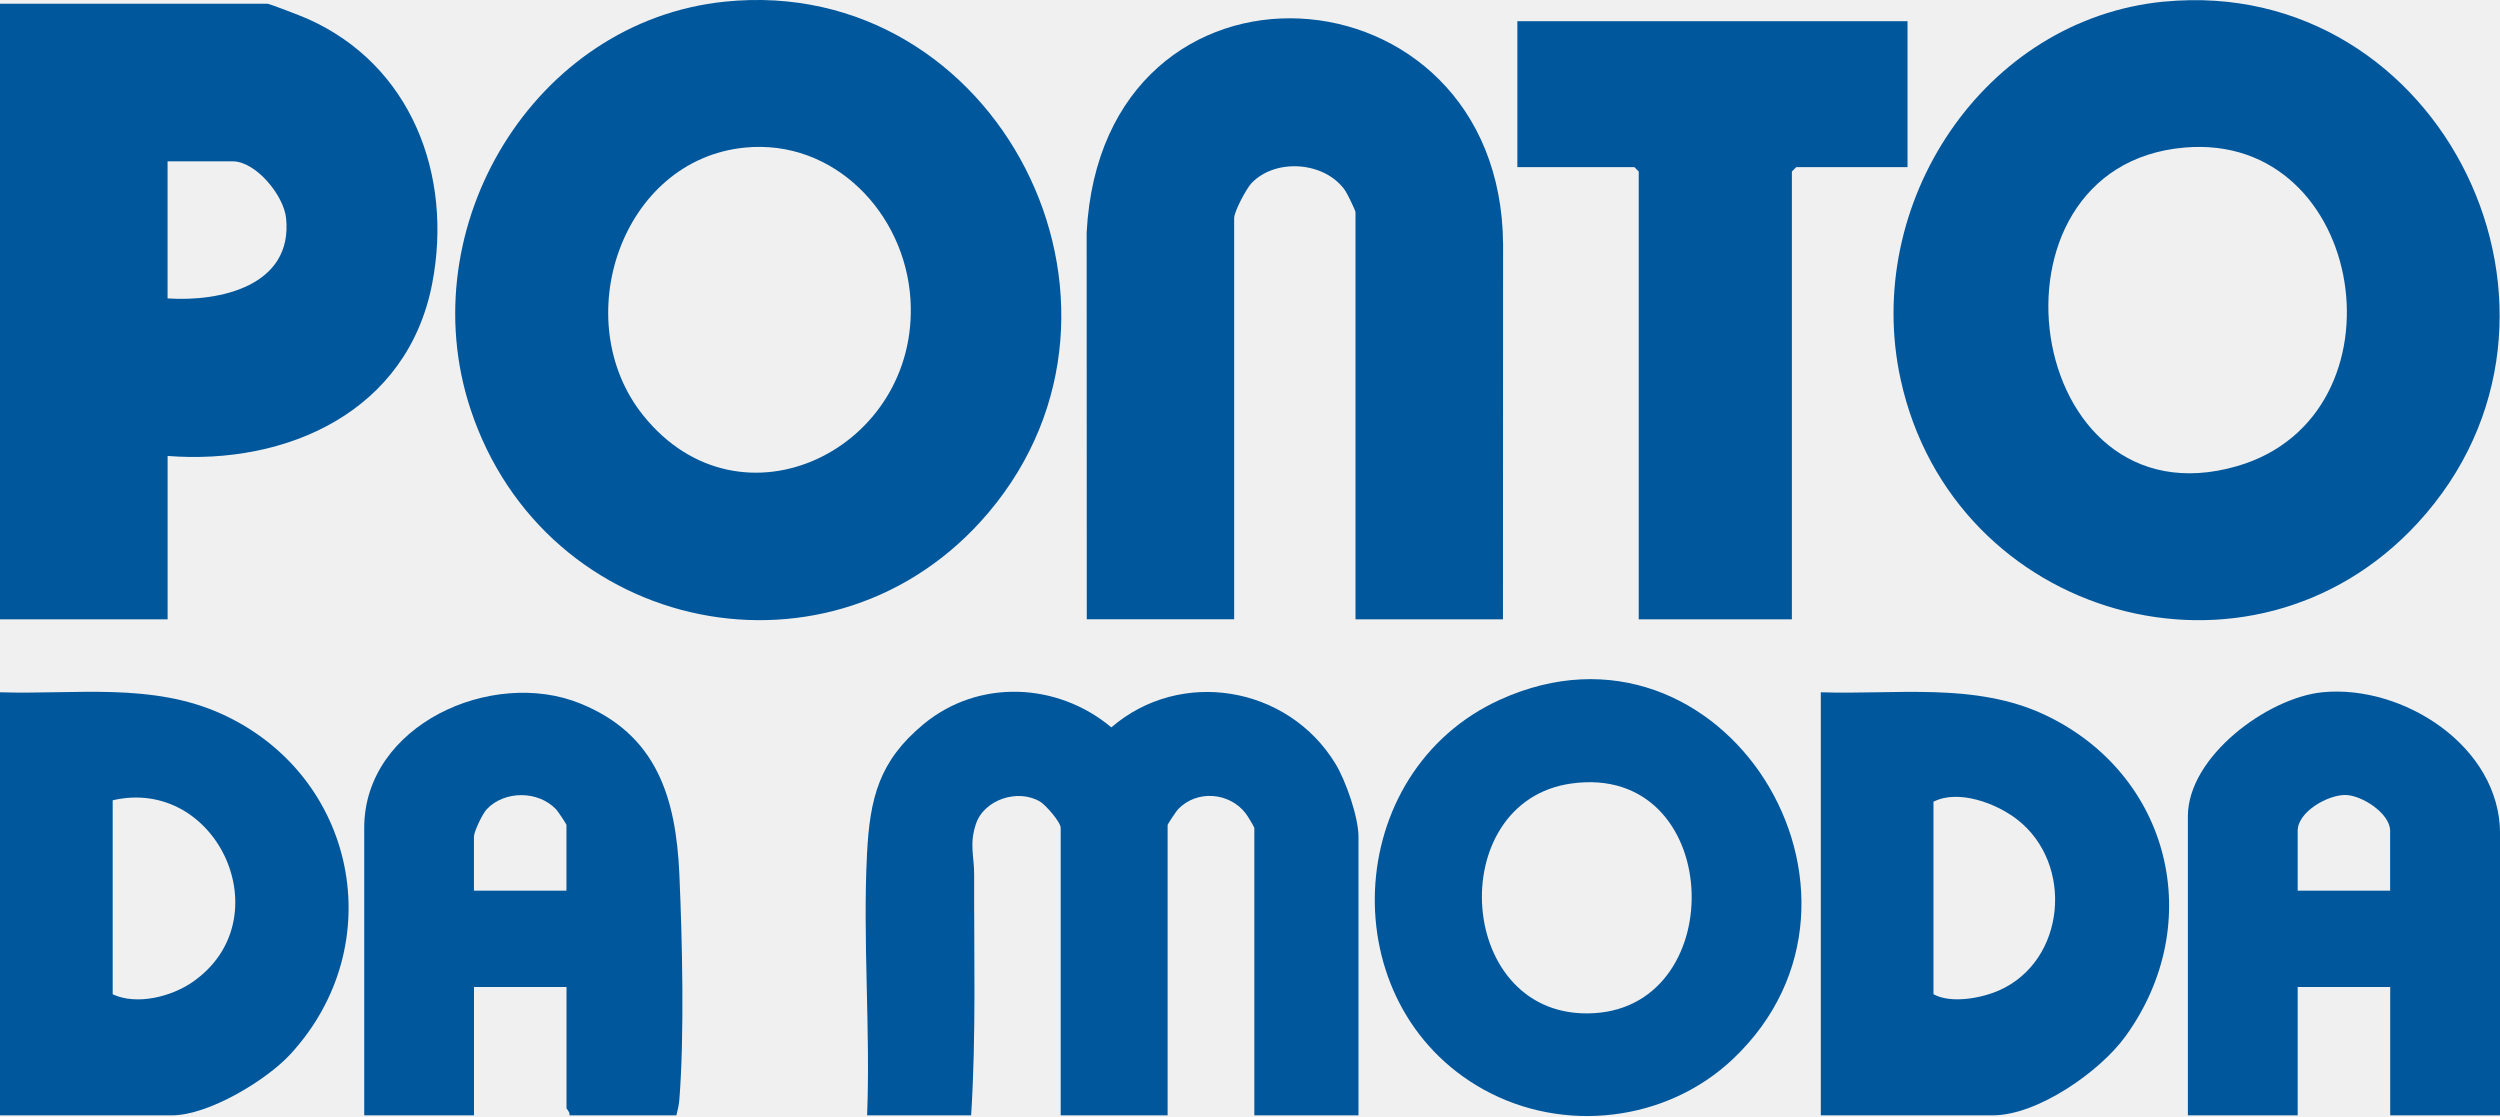
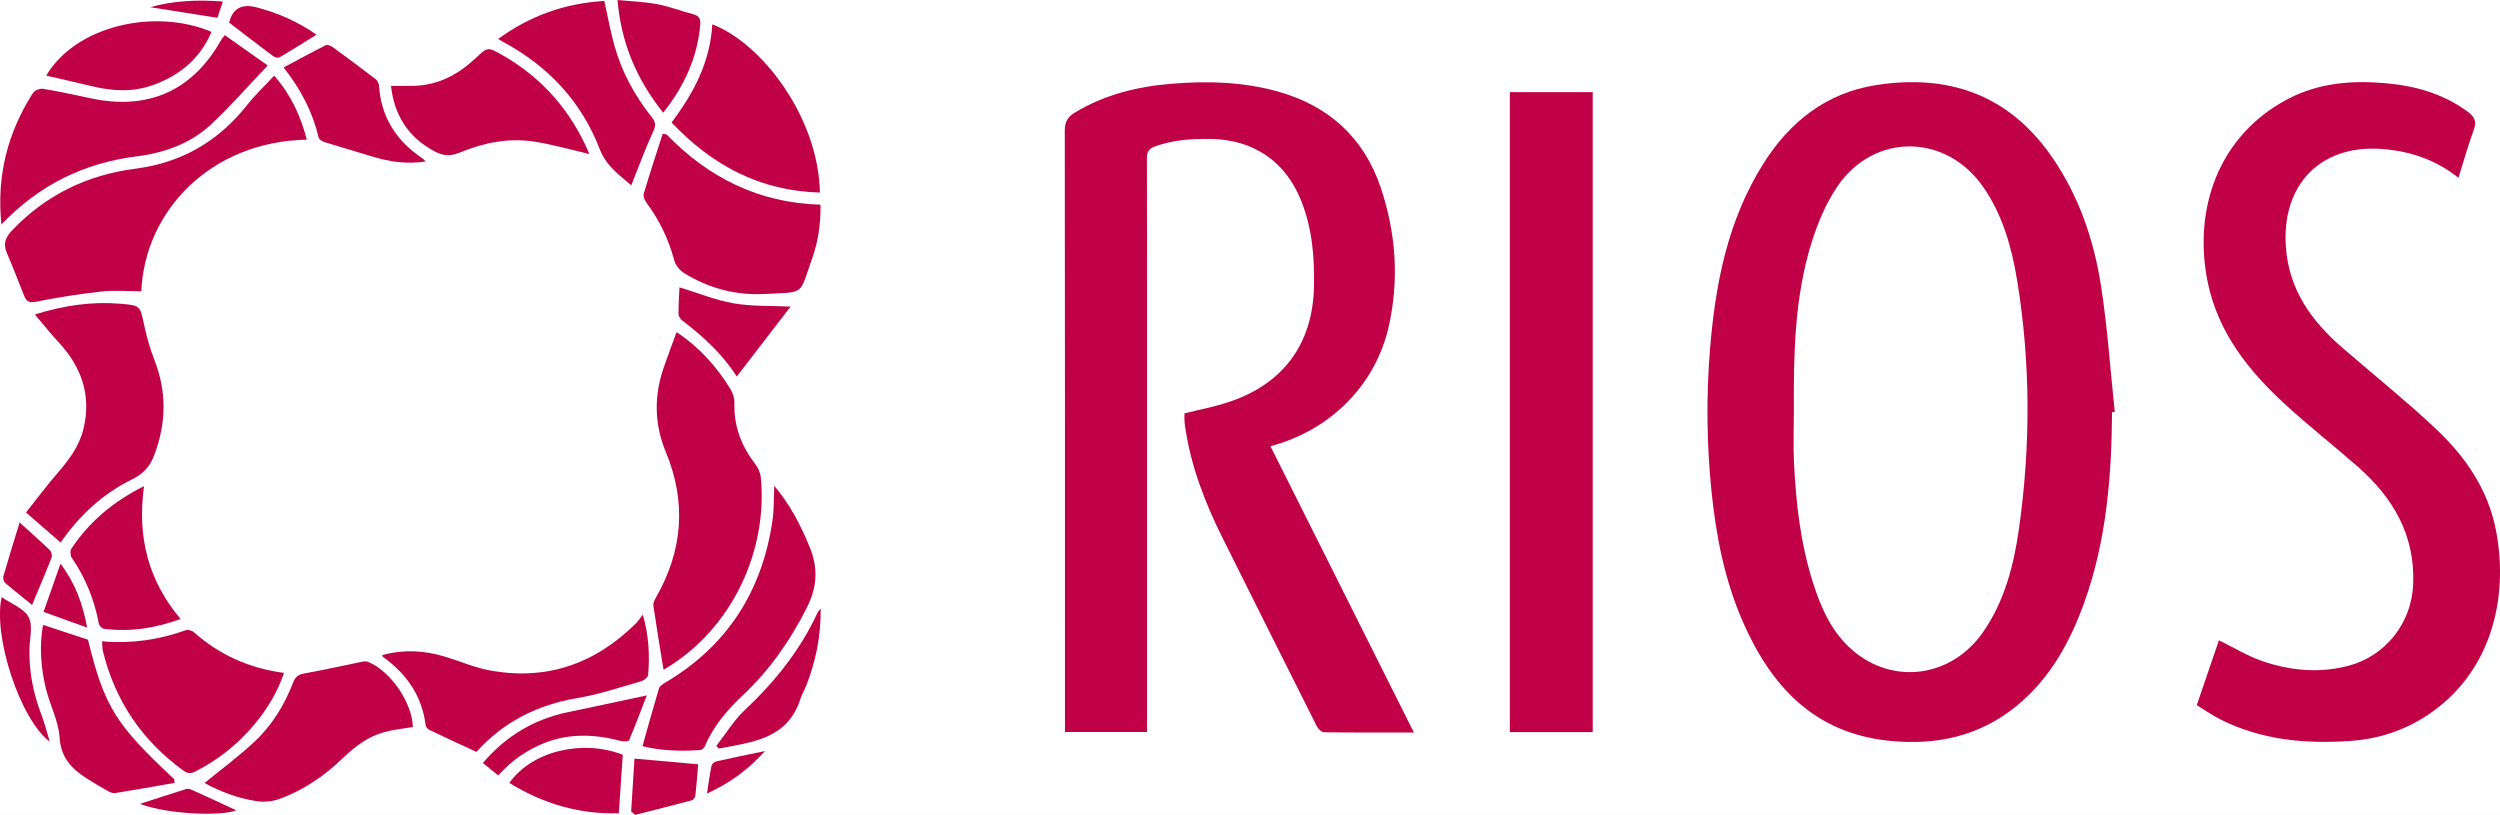
- <svg xmlns="http://www.w3.org/2000/svg" width="112" height="50" viewBox="0 0 112 50" fill="none">
-   <g clip-path="url(#clip0_11683_44)">
-     <path d="M96.952 0.074C109.415 -1.136 116.862 14.151 108.309 23.434C100.862 31.516 87.502 27.746 85.15 17.005C83.425 9.133 88.86 0.858 96.949 0.071L96.952 0.074ZM97.858 6.611C88.35 7.439 90.611 23.665 100.217 20.884C108.007 18.631 106.053 5.894 97.858 6.611Z" fill="#00579C" />
-     <path d="M32.474 0.074C44.67 -1.179 52.225 13.584 44.279 22.971C37.374 31.129 24.411 28.481 21.071 18.305C18.399 10.168 23.923 0.953 32.474 0.074ZM33.378 6.611C27.827 7.15 25.418 14.358 28.807 18.599C33.186 24.079 41.192 20.097 40.79 13.429C40.555 9.542 37.355 6.224 33.378 6.611Z" fill="#00579C" />
-     <path d="M7.509 20.427V27.746H0V0.166H11.978C12.072 0.166 13.545 0.738 13.772 0.839C18.413 2.898 20.307 7.829 19.36 12.715C18.251 18.427 12.871 20.843 7.512 20.427H7.509ZM7.509 13.369C9.862 13.527 13.127 12.808 12.817 9.773C12.712 8.752 11.462 7.227 10.421 7.227H7.507V13.369H7.509Z" fill="#00579C" />
-     <path d="M67.33 27.746H60.727V9.512C60.727 9.425 60.358 8.673 60.266 8.54C59.37 7.237 57.152 7.069 56.068 8.204C55.838 8.447 55.29 9.477 55.29 9.771V27.743H48.688L48.682 10.419C49.386 -3.067 67.246 -1.839 67.338 10.942L67.333 27.743L67.33 27.746Z" fill="#00579C" />
-     <path d="M60.854 49.967H56.194V37.091C56.194 37.053 55.879 36.53 55.806 36.438C55.069 35.487 53.612 35.378 52.776 36.255C52.7 36.334 52.309 36.92 52.309 36.961V49.967H47.519V37.091C47.519 36.827 46.847 36.065 46.607 35.92C45.614 35.315 44.084 35.817 43.72 36.917C43.418 37.827 43.645 38.355 43.642 39.178C43.631 42.773 43.734 46.391 43.507 49.967H38.847C38.998 46.11 38.647 42.103 38.842 38.263C38.968 35.751 39.384 34.092 41.37 32.447C43.836 30.404 47.374 30.565 49.789 32.586C52.886 29.914 57.703 30.726 59.826 34.212C60.293 34.978 60.86 36.604 60.86 37.484V49.967H60.854Z" fill="#00579C" />
-     <path d="M85.457 0.951V7.488H80.471L80.276 7.684V27.746H73.415V7.684L73.22 7.488H67.978V0.951H85.457Z" fill="#00579C" />
-     <path d="M0 49.967V31.014C3.354 31.123 6.821 30.557 9.965 32.001C15.968 34.754 17.52 42.321 13.014 47.224C11.918 48.415 9.323 49.967 7.704 49.967H0ZM5.048 35.852V44.544C6.12 45.045 7.671 44.661 8.64 43.986C12.668 41.177 9.738 34.768 5.048 35.852Z" fill="#00579C" />
-     <path d="M81.572 49.967V31.014C84.923 31.129 88.503 30.551 91.631 32.036C97.235 34.694 98.886 41.362 95.222 46.426C94.07 48.017 91.275 49.967 89.278 49.967H81.574H81.572ZM86.62 35.915V44.541C87.397 44.969 88.744 44.729 89.558 44.37C92.551 43.051 92.931 38.693 90.365 36.71C89.415 35.975 87.726 35.354 86.623 35.915H86.62Z" fill="#00579C" />
-     <path d="M77.643 47.437C74.661 50.264 70.039 50.793 66.467 48.812C59.627 45.021 60.083 34.577 67.206 31.344C77.165 26.822 85.387 40.09 77.643 47.437ZM70.406 35.1C64.613 35.901 65.207 45.745 71.404 45.391C77.602 45.037 77.189 34.161 70.406 35.1Z" fill="#00579C" />
-     <path d="M30.299 49.967H25.509C25.553 49.839 25.38 49.684 25.38 49.641V44.217H21.235V49.967H16.317V37.091C16.317 32.477 22.037 29.914 25.987 31.513C29.417 32.899 30.283 35.721 30.436 39.178C30.566 42.125 30.663 46.358 30.436 49.254C30.418 49.504 30.361 49.728 30.302 49.967H30.299ZM25.377 39.903V36.961C25.377 36.917 24.989 36.334 24.91 36.255C24.109 35.416 22.617 35.411 21.816 36.242C21.621 36.443 21.233 37.252 21.233 37.484V39.903H25.377Z" fill="#00579C" />
-     <path d="M112 49.967H107.081V44.217H102.936V49.967H98.017V36.569C98.017 33.896 101.582 31.26 104.04 31.014C107.65 30.655 112.003 33.436 112.003 37.353V49.967H112ZM107.078 39.903V37.222C107.078 36.438 105.807 35.623 105.074 35.615C104.294 35.607 102.936 36.361 102.936 37.222V39.903H107.081H107.078Z" fill="#00579C" />
+ <svg xmlns="http://www.w3.org/2000/svg" width="135" height="44" viewBox="0 0 135 44" fill="none">
+   <g clip-path="url(#clip0_291_2176)">
+     <rect width="135" height="44" fill="white" />
+     <path fill-rule="evenodd" clip-rule="evenodd" d="M114.051 22.261C114.025 25.747 113.747 29.198 112.557 32.516C111.788 34.661 110.718 36.62 108.916 38.103C106.888 39.774 104.521 40.27 101.967 39.997C97.928 39.566 95.616 37.017 94.104 33.551C93.136 31.333 92.675 28.982 92.427 26.585C92.16 24.001 92.129 21.412 92.343 18.829C92.631 15.326 93.293 11.915 95.202 8.867C96.628 6.592 98.601 5.017 101.316 4.594C105.209 3.987 108.447 5.111 110.755 8.405C112.243 10.527 113.067 12.929 113.457 15.451C113.805 17.7 113.959 19.978 114.197 22.243C114.148 22.248 114.101 22.253 114.051 22.258V22.261ZM96.869 22.149C96.869 23.101 96.83 24.056 96.877 25.008C96.984 27.203 97.235 29.384 97.91 31.491C98.344 32.848 98.922 34.153 100.029 35.107C102.258 37.029 105.418 36.565 107.105 34.106C108.254 32.432 108.746 30.518 109.023 28.559C109.656 24.1 109.656 19.63 108.931 15.176C108.638 13.373 108.152 11.617 107.084 10.084C105.078 7.204 101.198 7.163 99.223 10.063C98.603 10.976 98.153 12.045 97.824 13.103C96.908 16.045 96.85 19.101 96.869 22.149Z" fill="#C00146" />
+     <path fill-rule="evenodd" clip-rule="evenodd" d="M76.349 39.556C74.69 39.556 73.097 39.564 71.506 39.543C71.37 39.543 71.185 39.367 71.114 39.229C69.406 35.839 67.711 32.44 66.015 29.042C65.071 27.146 64.312 25.184 64.001 23.078C63.983 22.959 63.967 22.842 63.962 22.723C63.954 22.588 63.962 22.453 63.962 22.323C64.757 22.123 65.547 21.973 66.303 21.726C69.264 20.764 70.881 18.603 70.954 15.511C70.991 13.92 70.865 12.346 70.266 10.844C69.416 8.711 67.69 7.541 65.382 7.502C64.362 7.487 63.363 7.552 62.39 7.899C62.036 8.026 61.929 8.2 61.932 8.563C61.945 11.581 61.94 14.6 61.94 17.617V39.528H57.508V38.918C57.508 28.295 57.511 17.674 57.498 7.051C57.498 6.576 57.655 6.309 58.05 6.073C59.658 5.108 61.419 4.672 63.271 4.522C65.202 4.363 67.112 4.415 68.992 4.939C71.76 5.712 73.649 7.432 74.559 10.13C75.378 12.564 75.559 15.064 75.004 17.581C74.306 20.743 71.891 23.221 68.605 24.097C71.185 29.247 73.751 34.368 76.351 39.556H76.349Z" fill="#C00146" />
+     <path fill-rule="evenodd" clip-rule="evenodd" d="M132.758 9.601C131.505 8.608 130.118 8.156 128.617 8.045C125.308 7.798 123.212 9.972 123.435 13.303C123.591 15.646 124.821 17.342 126.519 18.805C128.19 20.248 129.914 21.636 131.523 23.143C133.13 24.65 134.359 26.44 134.785 28.648C135.497 32.347 134.498 36.394 131.034 38.651C129.789 39.463 128.405 39.906 126.93 40.01C124.486 40.181 122.093 39.964 119.866 38.83C119.442 38.614 119.05 38.337 118.626 38.078C119.04 36.869 119.44 35.701 119.822 34.575C120.633 34.972 121.378 35.434 122.192 35.709C123.673 36.212 125.206 36.36 126.754 35.968C128.816 35.45 130.226 33.652 130.312 31.548C130.419 28.912 129.242 26.891 127.33 25.21C126.032 24.069 124.669 23 123.395 21.833C121.425 20.027 119.79 17.965 119.228 15.29C118.396 11.326 119.788 7.295 123.584 5.326C125.224 4.475 126.99 4.335 128.795 4.491C130.409 4.631 131.926 5.051 133.252 6.031C133.616 6.301 133.755 6.548 133.587 7.002C133.284 7.829 133.046 8.68 132.758 9.598V9.601Z" fill="#C00146" />
+     <path fill-rule="evenodd" clip-rule="evenodd" d="M81.531 4.976H86.007V39.533H81.531V4.976Z" fill="#C00146" />
+     <path fill-rule="evenodd" clip-rule="evenodd" d="M36.535 17.936C37.762 18.746 38.702 19.799 39.45 21.018C39.583 21.236 39.667 21.524 39.659 21.776C39.622 23.005 40.03 24.072 40.768 25.042C40.925 25.247 41.059 25.514 41.082 25.763C41.472 29.703 39.567 33.947 35.9 36.129C35.845 36.16 35.779 36.173 35.829 36.155C35.643 35.003 35.45 33.854 35.28 32.702C35.261 32.573 35.337 32.412 35.41 32.287C36.868 29.748 37.085 27.13 35.955 24.409C35.337 22.922 35.309 21.399 35.832 19.874C36.051 19.233 36.295 18.598 36.535 17.936Z" fill="#C00146" />
+     <path fill-rule="evenodd" clip-rule="evenodd" d="M16.567 7.541C11.406 7.637 7.817 11.368 7.631 15.729C6.912 15.729 6.19 15.666 5.483 15.742C4.311 15.869 3.144 16.055 1.988 16.286C1.622 16.359 1.441 16.315 1.313 15.993C0.997 15.204 0.693 14.413 0.361 13.635C0.147 13.132 0.324 12.781 0.678 12.413C2.49 10.525 4.717 9.443 7.304 9.111C9.808 8.789 11.793 7.632 13.342 5.673C13.773 5.129 14.284 4.646 14.804 4.086C15.717 5.121 16.233 6.262 16.567 7.539V7.541Z" fill="#C00146" />
+     <path fill-rule="evenodd" clip-rule="evenodd" d="M1.878 16.982C3.482 16.483 4.984 16.273 6.519 16.403C7.589 16.494 7.563 16.522 7.777 17.518C7.916 18.162 8.091 18.808 8.332 19.42C9.012 21.153 8.986 22.855 8.324 24.59C8.084 25.223 7.72 25.597 7.113 25.895C5.536 26.673 4.28 27.846 3.275 29.296C2.668 28.77 2.085 28.264 1.405 27.675C1.975 26.959 2.519 26.222 3.118 25.532C3.73 24.829 4.275 24.097 4.502 23.179C4.947 21.368 4.416 19.833 3.171 18.489C2.744 18.03 2.354 17.534 1.884 16.982H1.878Z" fill="#C00146" />
+     <path fill-rule="evenodd" clip-rule="evenodd" d="M0.076 12.123C-0.191 9.492 0.411 7.168 1.774 5.03C1.863 4.89 2.145 4.768 2.31 4.794C3.171 4.934 4.023 5.118 4.876 5.303C7.997 5.98 10.414 4.9 11.96 2.13C11.984 2.086 12.023 2.049 12.141 1.899C12.905 2.439 13.674 2.983 14.456 3.536C13.391 4.654 12.447 5.741 11.401 6.716C10.294 7.746 8.889 8.255 7.401 8.441C4.547 8.797 2.127 9.975 0.076 12.12V12.123Z" fill="#C00146" />
+     <path fill-rule="evenodd" clip-rule="evenodd" d="M35.986 7.253C38.246 9.588 40.962 10.955 44.308 11.054C44.323 12.073 44.185 13.046 43.852 13.972C43.133 15.983 43.518 15.76 41.247 15.876C39.709 15.954 38.249 15.557 36.936 14.743C36.706 14.6 36.48 14.322 36.413 14.066C36.109 12.932 35.617 11.899 34.916 10.958C34.817 10.823 34.72 10.6 34.762 10.46C35.084 9.375 35.439 8.304 35.785 7.227C35.853 7.238 35.918 7.246 35.986 7.256V7.253Z" fill="#C00146" />
+     <path fill-rule="evenodd" clip-rule="evenodd" d="M5.509 34.63C7.108 34.767 8.586 34.549 10.025 34.033C10.145 33.989 10.362 34.046 10.461 34.134C11.845 35.361 13.454 36.088 15.338 36.337C14.982 37.382 14.43 38.288 13.745 39.112C12.86 40.174 11.796 41.022 10.558 41.657C10.312 41.782 10.134 41.779 9.912 41.618C7.657 39.989 6.21 37.831 5.554 35.146C5.52 35.003 5.528 34.848 5.509 34.63Z" fill="#C00146" />
+     <path fill-rule="evenodd" clip-rule="evenodd" d="M41.815 26.24C42.67 27.255 43.235 28.36 43.716 29.524C44.185 30.653 44.135 31.685 43.58 32.793C42.688 34.568 41.577 36.166 40.13 37.528C39.288 38.321 38.542 39.175 38.087 40.251C38.042 40.355 37.919 40.495 37.822 40.5C36.745 40.581 35.675 40.537 34.694 40.295C34.995 39.229 35.275 38.202 35.581 37.182C35.617 37.061 35.772 36.952 35.895 36.879C39.264 34.894 41.15 31.937 41.712 28.124C41.801 27.527 41.778 26.917 41.812 26.238L41.815 26.24Z" fill="#C00146" />
+     <path fill-rule="evenodd" clip-rule="evenodd" d="M22.296 39.26C21.778 39.349 21.247 39.395 20.742 39.535C19.863 39.779 19.157 40.321 18.508 40.944C17.499 41.912 16.361 42.695 15.032 43.162C14.668 43.289 14.234 43.32 13.849 43.261C12.832 43.108 11.879 42.737 11.045 42.283C11.966 41.528 12.915 40.83 13.765 40.028C14.707 39.144 15.374 38.041 15.837 36.837C15.971 36.49 16.172 36.409 16.505 36.352C17.493 36.178 18.474 35.953 19.461 35.753C19.586 35.727 19.738 35.688 19.848 35.732C21.067 36.199 22.262 37.935 22.294 39.258L22.296 39.26Z" fill="#C00146" />
+     <path fill-rule="evenodd" clip-rule="evenodd" d="M38.463 1.315C41.106 2.311 44.198 6.309 44.276 10.398C41.048 10.315 38.463 8.934 36.263 6.613C37.467 5.025 38.354 3.328 38.463 1.315Z" fill="#C00146" />
+     <path fill-rule="evenodd" clip-rule="evenodd" d="M34.712 33.187C35.047 34.35 35.084 35.398 35 36.448C34.989 36.575 34.767 36.747 34.613 36.791C33.483 37.112 32.358 37.499 31.201 37.691C29.033 38.054 27.204 38.97 25.736 40.594C25.703 40.63 25.658 40.656 25.729 40.602C24.837 40.189 24.01 39.81 23.186 39.416C23.097 39.374 22.995 39.258 22.984 39.164C22.791 37.574 21.951 36.383 20.669 35.465C20.659 35.457 20.656 35.434 20.635 35.377C21.779 35.058 22.903 35.12 24.02 35.457C24.808 35.693 25.572 36.031 26.372 36.186C29.48 36.785 32.127 35.859 34.346 33.657C34.464 33.54 34.553 33.398 34.717 33.185L34.712 33.187Z" fill="#C00146" />
+     <path fill-rule="evenodd" clip-rule="evenodd" d="M31.829 8.317C30.84 8.089 29.878 7.811 28.891 7.653C27.487 7.427 26.121 7.7 24.821 8.242C24.326 8.449 23.913 8.416 23.466 8.174C22.037 7.412 21.289 6.216 21.114 4.636C21.546 4.636 21.951 4.646 22.357 4.636C23.68 4.597 24.756 4.016 25.695 3.131C26.33 2.532 26.335 2.527 27.105 2.963C29.315 4.216 30.866 6.037 31.827 8.317H31.829Z" fill="#C00146" />
+     <path fill-rule="evenodd" clip-rule="evenodd" d="M32.635 0.054C32.823 0.9 32.962 1.686 33.176 2.454C33.574 3.881 34.27 5.165 35.193 6.325C35.392 6.576 35.431 6.758 35.282 7.082C34.843 8.034 34.484 9.02 34.087 10.008C33.467 9.458 32.75 8.999 32.381 8.042C31.398 5.492 29.608 3.575 27.175 2.267C27.102 2.228 27.034 2.184 26.898 2.104C28.638 0.838 30.526 0.174 32.635 0.052V0.054Z" fill="#C00146" />
+     <path fill-rule="evenodd" clip-rule="evenodd" d="M9.431 42.275C8.358 42.462 7.288 42.656 6.213 42.827C6.08 42.848 5.912 42.765 5.784 42.693C5.41 42.485 5.044 42.264 4.683 42.034C3.872 41.512 3.286 40.918 3.218 39.826C3.163 38.952 2.713 38.109 2.493 37.237C2.205 36.093 2.116 34.928 2.323 33.745C3.158 34.02 3.95 34.282 4.751 34.544C5.632 38.15 6.234 39.123 9.412 42.08C9.418 42.143 9.423 42.207 9.428 42.27L9.431 42.275Z" fill="#C00146" />
+     <path fill-rule="evenodd" clip-rule="evenodd" d="M7.777 26.256C7.403 28.972 7.992 31.338 9.75 33.426C8.384 33.927 7.019 34.137 5.604 33.953C5.502 33.94 5.358 33.779 5.337 33.667C5.093 32.381 4.615 31.195 3.872 30.111C3.793 29.994 3.778 29.742 3.853 29.631C4.824 28.163 6.132 27.073 7.777 26.253V26.256Z" fill="#C00146" />
+     <path fill-rule="evenodd" clip-rule="evenodd" d="M22.979 8.719C21.93 8.883 20.97 8.724 20.02 8.429C19.191 8.169 18.354 7.936 17.522 7.674C17.399 7.635 17.229 7.528 17.206 7.425C16.884 6.063 16.264 4.849 15.314 3.642C16.107 3.219 16.85 2.812 17.606 2.436C17.692 2.392 17.886 2.485 17.993 2.563C18.762 3.126 19.526 3.694 20.282 4.275C20.374 4.345 20.457 4.488 20.465 4.6C20.572 6.325 21.402 7.619 22.833 8.566C22.872 8.592 22.898 8.633 22.977 8.716L22.979 8.719Z" fill="#C00146" />
+     <path fill-rule="evenodd" clip-rule="evenodd" d="M2.496 4.083C4.112 1.357 8.4 0.433 11.424 1.723C10.807 3.157 9.721 4.068 8.269 4.592C7.142 4.999 6.012 4.916 4.876 4.636C4.097 4.444 3.312 4.273 2.496 4.083Z" fill="#C00146" />
+     <path fill-rule="evenodd" clip-rule="evenodd" d="M35.811 6.086C34.395 4.301 33.545 2.356 33.346 0C34.105 0.075 34.817 0.099 35.51 0.228C36.161 0.353 36.787 0.604 37.433 0.768C37.775 0.856 37.841 1.043 37.812 1.359C37.65 3.123 36.951 4.662 35.811 6.086Z" fill="#C00146" />
+     <path fill-rule="evenodd" clip-rule="evenodd" d="M33.629 40.76C33.558 41.795 33.49 42.82 33.417 43.914C31.301 43.982 29.334 43.408 27.505 42.278C28.721 40.557 31.437 39.906 33.632 40.757L33.629 40.76Z" fill="#C00146" />
+     <path fill-rule="evenodd" clip-rule="evenodd" d="M39.787 20.331C39.052 19.176 38.014 18.196 36.862 17.324C36.755 17.244 36.64 17.085 36.64 16.961C36.635 16.457 36.674 15.954 36.692 15.516C37.668 15.812 38.623 16.206 39.617 16.38C40.601 16.551 41.624 16.504 42.691 16.556C41.744 17.786 40.781 19.041 39.787 20.331Z" fill="#C00146" />
+     <path fill-rule="evenodd" clip-rule="evenodd" d="M34.927 37.551C34.618 38.35 34.312 39.17 33.969 39.976C33.943 40.041 33.668 40.052 33.53 40.013C32.154 39.65 30.788 39.585 29.436 40.106C28.462 40.485 27.625 41.069 26.906 41.873C26.626 41.645 26.364 41.434 26.076 41.201C27.319 39.738 28.842 38.835 30.686 38.454C32.057 38.168 33.425 37.87 34.927 37.551Z" fill="#C00146" />
+     <path fill-rule="evenodd" clip-rule="evenodd" d="M38.678 40.285C39.185 39.634 39.62 38.908 40.214 38.347C41.854 36.809 43.227 35.092 44.166 33.047C44.185 33.006 44.224 32.975 44.316 32.866C44.334 34.35 44.054 35.693 43.546 36.996C43.447 37.25 43.306 37.486 43.222 37.745C42.526 39.917 40.614 40.07 38.825 40.423C38.775 40.376 38.728 40.332 38.678 40.285Z" fill="#C00146" />
+     <path fill-rule="evenodd" clip-rule="evenodd" d="M34.082 43.816C34.142 42.864 34.202 41.909 34.262 40.965C35.484 41.074 36.583 41.172 37.7 41.273C37.655 41.826 37.616 42.397 37.55 42.965C37.54 43.058 37.435 43.196 37.349 43.219C36.334 43.492 35.314 43.743 34.296 44.003C34.225 43.94 34.155 43.878 34.084 43.818L34.082 43.816Z" fill="#C00146" />
+     <path fill-rule="evenodd" clip-rule="evenodd" d="M0.092 32.243C0.617 32.611 1.292 32.853 1.543 33.32C1.787 33.774 1.606 34.456 1.591 35.037C1.559 36.28 1.805 37.47 2.247 38.627C2.415 39.069 2.53 39.53 2.687 40.052C1.086 38.843 -0.385 34.368 0.089 32.243H0.092Z" fill="#C00146" />
+     <path fill-rule="evenodd" clip-rule="evenodd" d="M12.374 1.227C12.553 0.468 13.04 0.189 13.834 0.392C15 0.69 16.081 1.175 17.093 1.873C16.408 2.296 15.754 2.711 15.087 3.1C15.011 3.144 14.83 3.092 14.744 3.027C13.97 2.449 13.206 1.86 12.377 1.224L12.374 1.227Z" fill="#C00146" />
+     <path fill-rule="evenodd" clip-rule="evenodd" d="M1.732 32.663C1.253 32.277 0.759 31.893 0.288 31.486C0.204 31.416 0.149 31.229 0.181 31.125C0.445 30.199 0.732 29.281 1.06 28.214C1.693 28.788 2.2 29.236 2.687 29.706C2.773 29.789 2.828 29.994 2.789 30.1C2.464 30.933 2.111 31.758 1.734 32.666L1.732 32.663Z" fill="#C00146" />
+     <path fill-rule="evenodd" clip-rule="evenodd" d="M4.706 33.891C3.882 33.592 3.158 33.333 2.352 33.042C2.66 32.165 2.94 31.372 3.267 30.44C4.076 31.514 4.46 32.596 4.706 33.891Z" fill="#C00146" />
+     <path fill-rule="evenodd" clip-rule="evenodd" d="M7.555 43.411C8.424 43.128 9.242 42.859 10.064 42.604C10.158 42.576 10.291 42.623 10.391 42.667C11.194 43.03 11.995 43.403 12.753 43.754C12.117 44.06 9.222 44.023 7.552 43.411H7.555Z" fill="#C00146" />
+     <path fill-rule="evenodd" clip-rule="evenodd" d="M38.176 42.851C38.265 42.28 38.325 41.813 38.422 41.354C38.443 41.258 38.576 41.139 38.678 41.115C39.541 40.921 40.41 40.744 41.312 40.557C40.446 41.515 39.46 42.27 38.176 42.851Z" fill="#C00146" />
+     <path fill-rule="evenodd" clip-rule="evenodd" d="M8.11 0.389C9.324 0.044 10.639 -0.029 12.036 0.083C11.916 0.433 11.811 0.745 11.738 0.962C10.475 0.763 9.269 0.573 8.11 0.389Z" fill="#C00146" />
  </g>
  <defs>
-     <clipPath id="clip0_11683_44">
-       <rect width="112" height="50" fill="white" />
+     <clipPath id="clip0_291_2176">
+       <rect width="135" height="44" fill="white" />
    </clipPath>
  </defs>
</svg>
